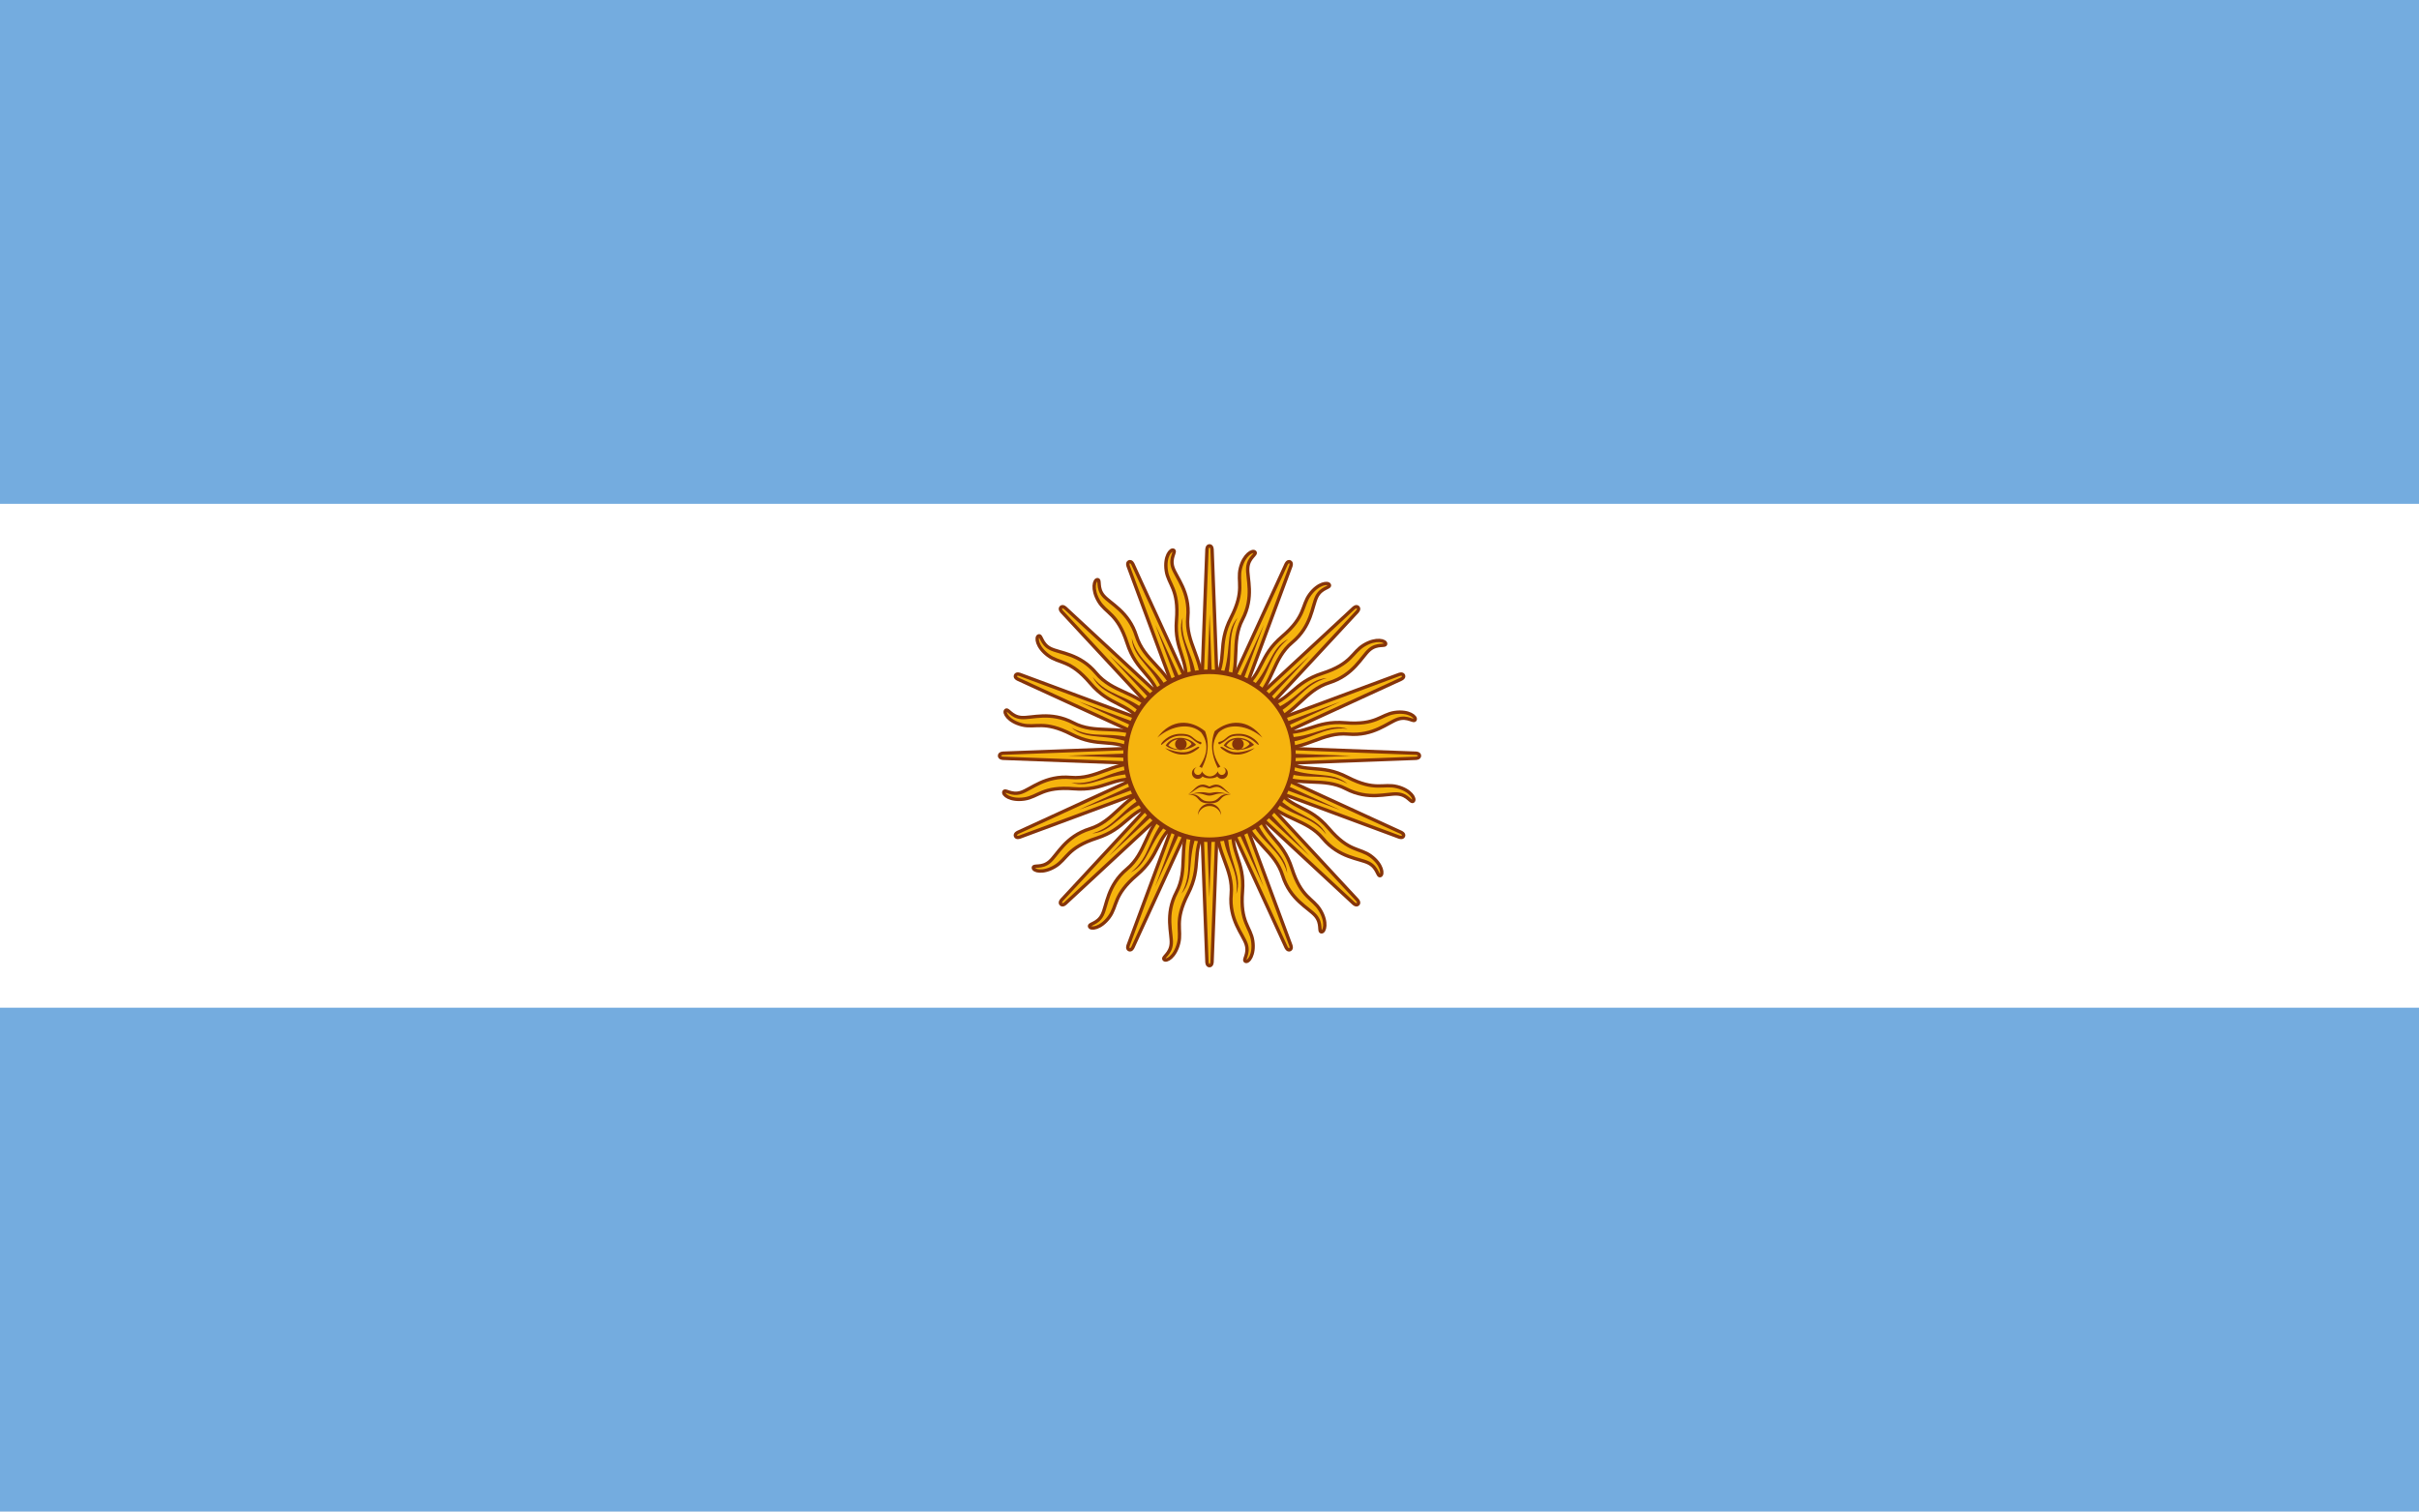
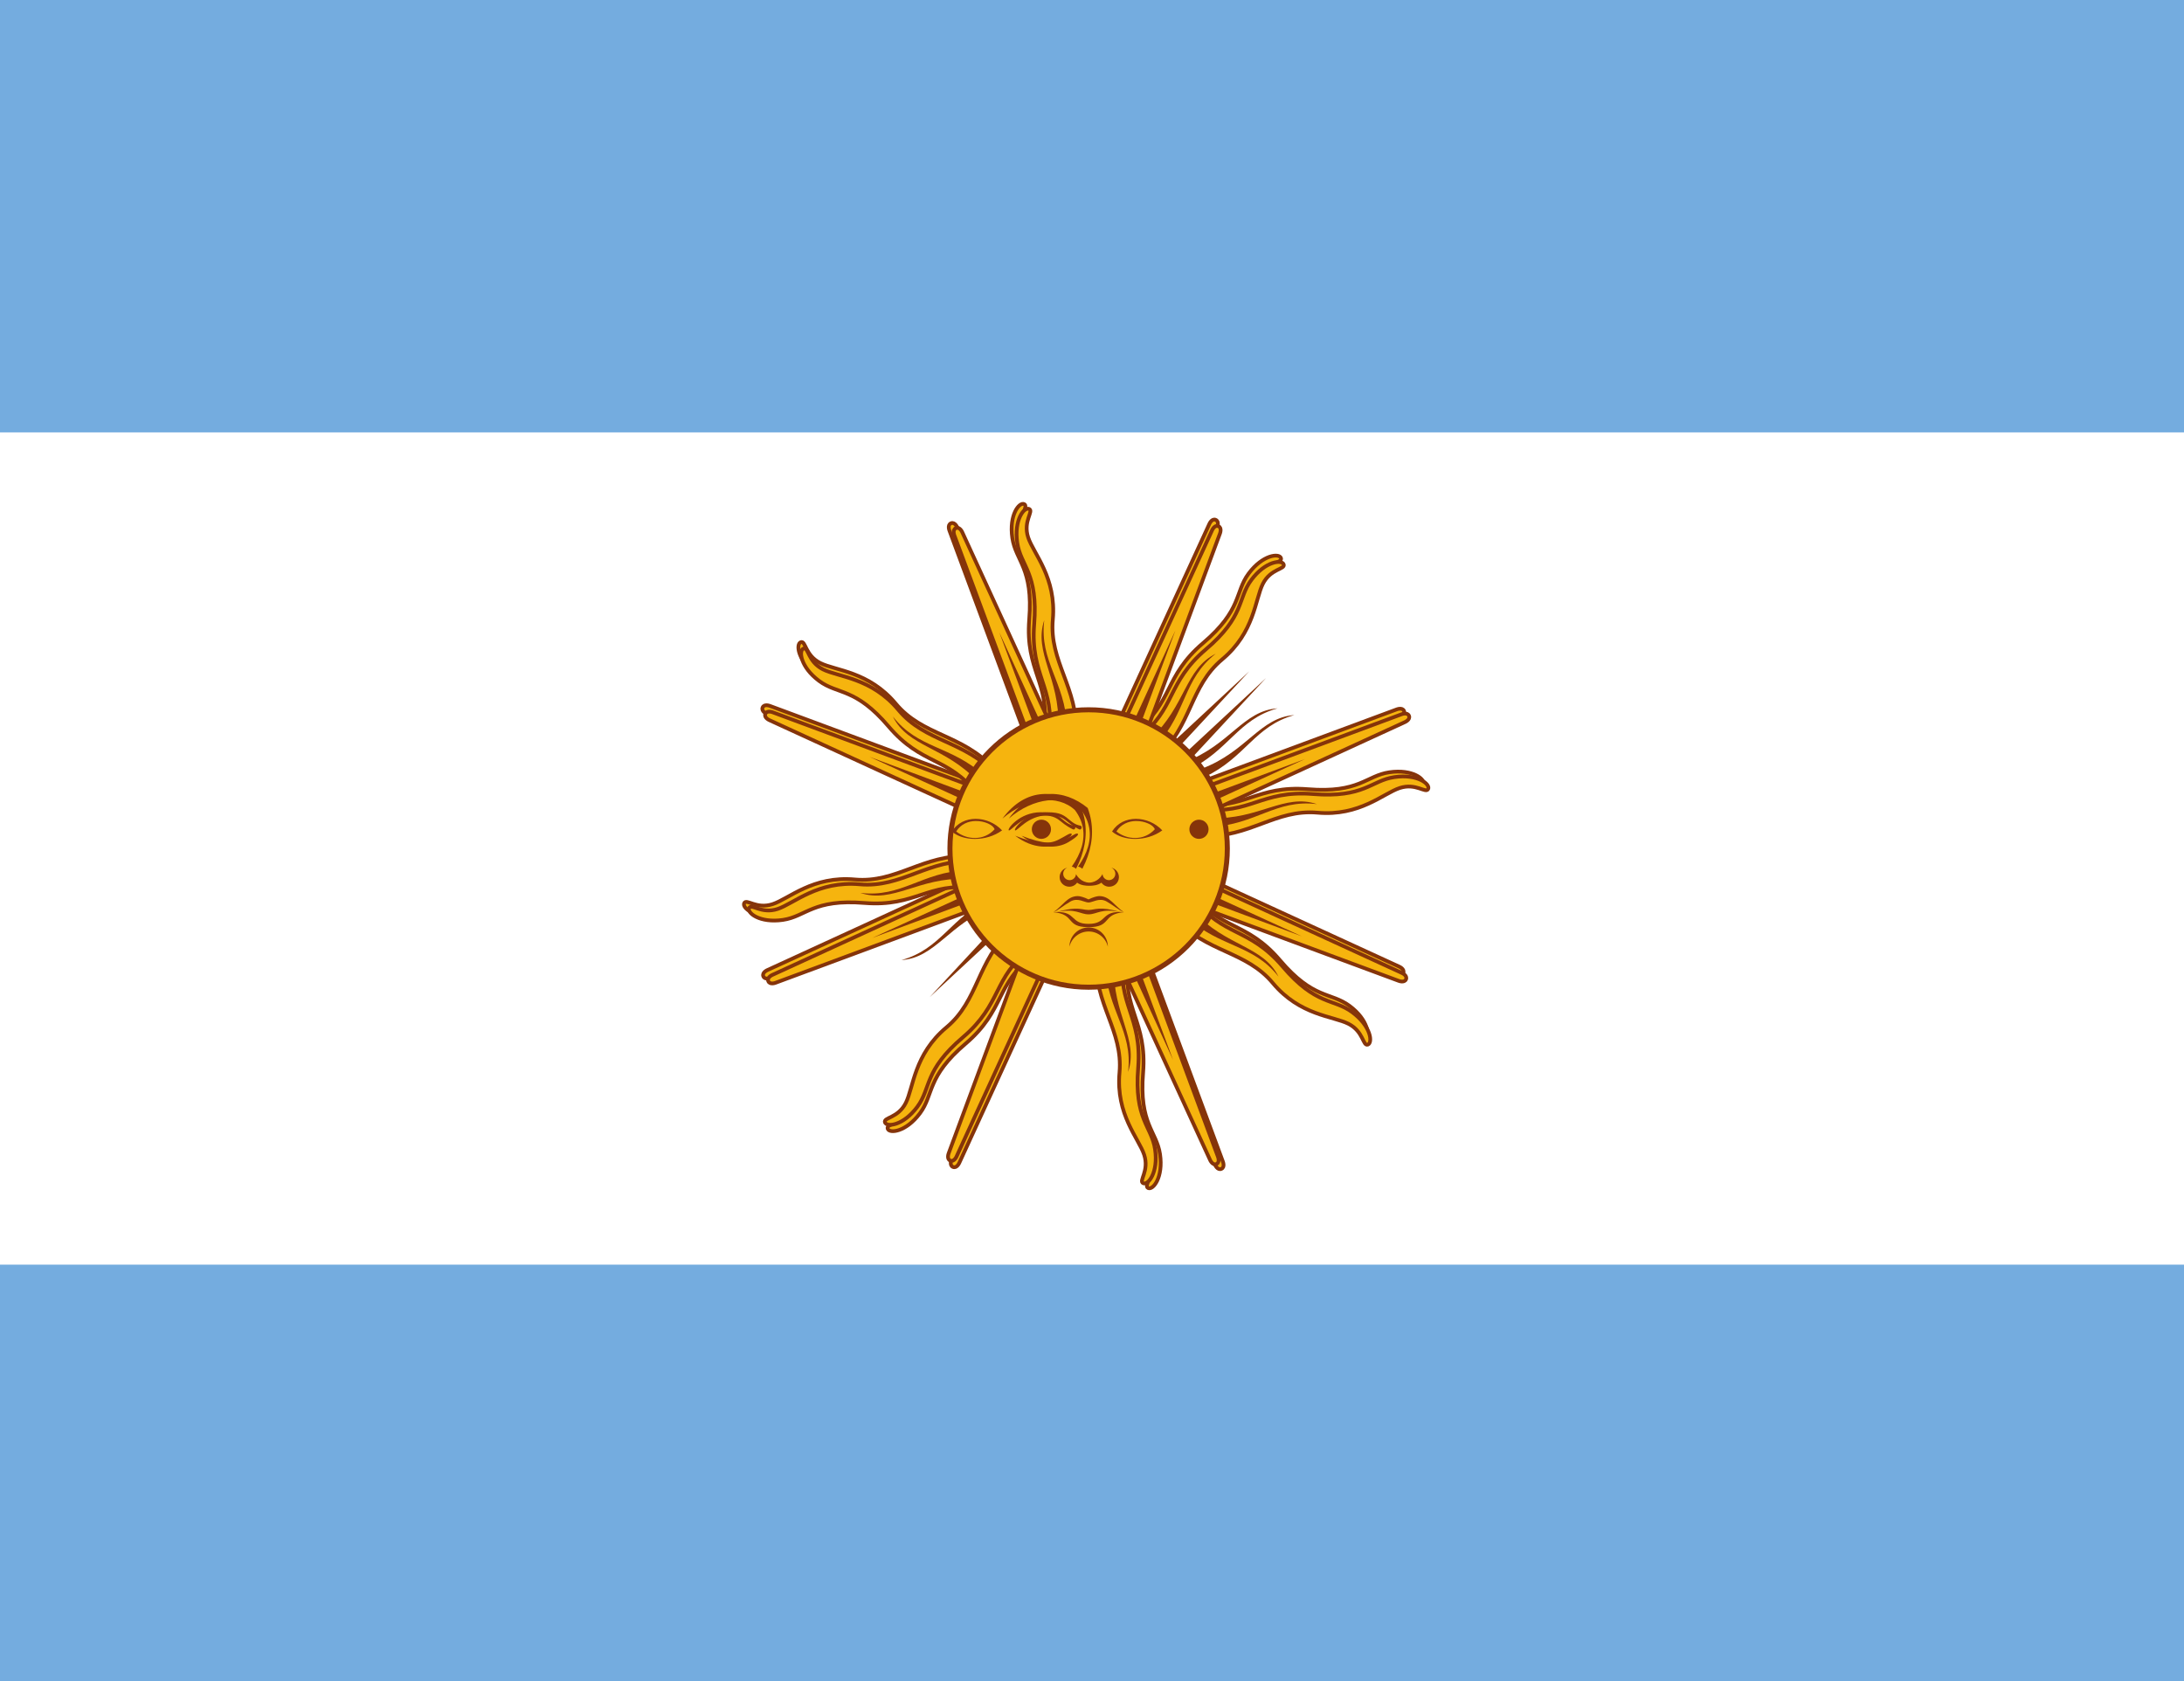
- <svg xmlns="http://www.w3.org/2000/svg" xmlns:xlink="http://www.w3.org/1999/xlink" width="800" version="1.0" height="500">
-   <rect width="800" fill="#74acdf" height="500" />
-   <rect y="166.67" width="800" fill="#fff" height="166.67" />
+ <svg xmlns="http://www.w3.org/2000/svg" version="1.1" id="Capa_1" x="0px" y="0px" width="650px" height="500px" viewBox="75 0 650 500" enable-background="new 75 0 650 500" xml:space="preserve">
+   <rect x="-195.4" y="-119" fill="#74ACDF" width="1188.801" height="743" />
+   <rect x="-195.4" y="128.671" fill="#FFFFFF" width="1188.801" height="247.671" />
  <g id="rays">
-     <path id="ray1" stroke-width="1.112" stroke="#85340a" fill="#f6b40e" d="m396.84 251.31l28.454 61.992s0.49 1.185 1.28 0.859c0.79-0.327 0.299-1.512 0.299-1.512l-23.715-63.956m-0.68 24.12c-0.346 9.428 5.453 14.613 4.694 23.032-0.757 8.42 3.867 13.18 4.94 16.454 1.073 3.274-1.16 5.232-0.198 5.698 0.963 0.466 3.07-2.121 2.383-6.776-0.687-4.655-4.22-6.037-3.39-16.32 0.83-10.283-4.206-12.678-2.98-22.058" />
-     <use xlink:href="#ray1" transform="rotate(22.5 400,250)" />
-     <use xlink:href="#ray1" transform="rotate(45 400,250)" />
-     <use xlink:href="#ray1" transform="rotate(67.5 400,250)" />
-     <path id="ray2" fill="#85340a" d="m404.31 274.41c0.453 9.054 5.587 13.063 4.579 21.314 2.213-6.525-3.123-11.583-2.82-21.22m-7.649-23.757l19.487 42.577-16.329-43.887" />
-     <use xlink:href="#ray2" transform="rotate(22.5 400,250)" />
-     <use xlink:href="#ray2" transform="rotate(45 400,250)" />
-     <use xlink:href="#ray2" transform="rotate(67.5 400,250)" />
+     <path id="ray1" fill="#F6B40E" stroke="#85340A" stroke-width="1.112" d="M394.304,254.446l42.283,92.122   c0,0,0.726,1.76,1.902,1.274c1.174-0.485,0.444-2.245,0.444-2.245l-35.24-95.039 M402.683,286.4   c-0.518,14.01,8.103,21.716,6.976,34.227c-1.125,12.512,5.745,19.585,7.338,24.449c1.599,4.865-1.724,7.777-0.292,8.469   s4.563-3.152,3.541-10.071c-1.02-6.915-6.272-8.969-5.036-24.249c1.232-15.281-6.252-18.839-4.429-32.777" />
+     <g transform="rotate(22.5 400,250)">
+       <path id="ray1_1_" fill="#F6B40E" stroke="#85340A" stroke-width="1.112" d="M393.917,252.501l3.812,101.288    c0,0-0.002,1.905,1.269,1.907c1.271,0.001,1.271-1.906,1.271-1.906l3.811-101.289 M389.429,285.229    c-5.837,12.745-0.825,23.161-6.653,34.288c-5.828,11.131-2.185,20.293-2.575,25.399c-0.39,5.105-4.568,6.522-3.513,7.711    c1.058,1.188,5.42-1.166,7.125-7.946c1.704-6.783-2.361-10.688,4.627-24.335c6.987-13.645,1.436-19.796,8.453-31.977" />
+     </g>
+     <g transform="rotate(45 400,250)">
+       <path id="ray1_2_" fill="#F6B40E" stroke="#85340A" stroke-width="1.112" d="M394.303,250.557l-35.241,95.036    c0,0-0.731,1.759,0.444,2.247c1.173,0.487,1.902-1.274,1.902-1.274l42.285-92.122 M377.632,279.074    c-10.271,9.542-9.625,21.084-19.268,29.133c-9.644,8.054-9.786,17.913-12.1,22.48c-2.313,4.568-6.716,4.278-6.195,5.778    c0.523,1.502,5.454,0.999,9.624-4.614c4.169-5.614,1.908-10.778,13.587-20.709c11.676-9.934,8.902-17.743,20.046-26.311" />
+     </g>
+     <g transform="rotate(67.5 400,250)">
+       <path id="ray1_3_" fill="#F6B40E" stroke="#85340A" stroke-width="1.112" d="M395.405,248.906l-68.927,74.315    c0,0-1.349,1.347-0.452,2.246c0.898,0.9,2.246-0.448,2.246-0.448l74.317-68.928 M369.089,268.875    c-13.141,4.885-16.962,15.796-28.951,19.541c-11.99,3.75-15.896,12.805-19.78,16.139c-3.885,3.337-7.843,1.384-7.935,2.97    c-0.093,1.588,4.657,3.007,10.657-0.583c6-3.589,5.888-9.226,20.478-13.933c14.59-4.709,15.014-12.984,28.588-16.636" />
+     </g>
+     <path id="ray2" fill="#85340A" d="M405.405,288.775c0.673,13.454,8.301,19.409,6.803,31.672c3.289-9.696-4.641-17.214-4.191-31.533    M396.652,253.61l28.958,63.271l-24.265-65.217" />
+     <g transform="rotate(22.5 400,250)">
+       <path id="ray2_1_" fill="#85340A" d="M391.035,288.463c-4.525,12.688,0.242,21.111-5.834,31.865    c6.749-7.699,2.299-17.68,8.196-30.736 M396.406,252.625l2.54,69.536l2.54-69.539" />
+     </g>
+     <g transform="rotate(45 400,250)">
+       <path id="ray2_2_" fill="#85340A" d="M377.879,282.678c-9.037,9.99-7.855,19.596-17.584,27.207    c9.183-4.529,8.889-15.453,19.334-25.26 M396.555,251.625l-24.262,65.214l28.958-63.273" />
+     </g>
+     <g transform="rotate(67.5 400,250)">
+       <path id="ray2_3_" fill="#85340A" d="M367.939,272.298c-12.173,5.771-14.756,15.098-26.658,18.408    c10.217-0.674,14.126-10.877,27.529-15.939 M397.076,250.756l-47.371,50.966l50.966-47.376" />
+     </g>
  </g>
-   <use xlink:href="#rays" transform="rotate(90 400,250)" />
-   <use xlink:href="#rays" transform="rotate(180 400,250)" />
-   <use xlink:href="#rays" transform="rotate(270 400,250)" />
-   <circle r="27.778" stroke="#85340a" cy="250" cx="400" stroke-width="1.5" fill="#f6b40e" />
-   <path id="loweyecontour" fill="#843511" d="m409.47 244.06c-1.897 0-3.713 0.822-4.781 2.531 2.137 1.923 6.856 2.132 10.062-0.219-1.388-1.495-3.385-2.312-5.281-2.312zm-0.031 0.438c1.846-0.034 3.572 0.814 3.812 1.656-2.137 2.35-5.551 2.146-7.688 0.438 0.935-1.496 2.439-2.068 3.875-2.094z" />
-   <use xlink:href="#uppalpebra" transform="matrix(-1 0 0 1 800.25 0)" />
-   <use xlink:href="#eyebrow_nose" transform="matrix(-1 0 0 1 800.25 0)" />
-   <use xlink:href="#pupil" transform="translate(18.862)" />
-   <use xlink:href="#lowpalpebra" transform="matrix(-1 0 0 1 800.25 0)" />
-   <path d="m395.75 253.84c-0.913 0.167-1.562 0.977-1.562 1.906 0 1.061 0.877 1.906 1.938 1.906 0.627 0 1.202-0.297 1.562-0.812 0.74 0.556 1.765 0.615 2.312 0.625 0.084 0.002 0.193 0 0.25 0 0.548-0.01 1.573-0.069 2.312-0.625 0.36 0.516 0.936 0.812 1.562 0.812 1.06 0 1.938-0.845 1.938-1.906 0-0.929-0.649-1.74-1.562-1.906 0.513 0.181 0.844 0.676 0.844 1.219 0 0.707-0.571 1.281-1.281 1.281-0.68 0-1.241-0.54-1.281-1.219-0.209 0.416-1.034 1.655-2.656 1.719-1.622-0.064-2.448-1.302-2.656-1.719-0.04 0.679-0.601 1.219-1.281 1.219-0.71 0-1.281-0.574-1.281-1.281 0-0.542 0.331-1.038 0.844-1.219z" fill="#85340a" />
-   <path d="m397.84 259.53c-2.138 0-2.983 1.937-4.906 3.219 1.069-0.426 1.91-1.269 3.406-2.125 1.496-0.854 2.772 0.188 3.625 0.188h0.031c0.853 0 2.129-1.042 3.625-0.188 1.497 0.856 2.369 1.699 3.438 2.125-1.923-1.282-2.8-3.219-4.938-3.219-0.427 0-1.272 0.231-2.125 0.656h-0.031c-0.853-0.426-1.698-0.656-2.125-0.656z" fill="#85340a" />
-   <path d="m397.12 262.06c-0.844 0.037-1.96 0.207-3.562 0.688 3.847-0.854 4.696 0.438 6.406 0.438h0.031c1.71 0 2.559-1.292 6.406-0.438-4.274-1.282-5.124-0.438-6.406-0.438h-0.031c-0.801 0-1.437-0.312-2.844-0.25z" fill="#85340a" />
-   <path d="m393.75 262.72c-0.248 0.003-0.519 0.005-0.812 0.031 4.488 0.428 2.331 3 7.031 3h0.031c4.701 0 2.575-2.572 7.062-3-4.701-0.427-3.215 2.344-7.062 2.344h-0.031c-3.607 0-2.496-2.421-6.219-2.375z" fill="#85340a" />
-   <path d="m403.85 269.66c0-2.123-1.723-3.846-3.846-3.846-2.123 0-3.846 1.723-3.846 3.846 0.423-1.781 2.017-3.039 3.846-3.039 1.833 0 3.424 1.259 3.846 3.039v0 0z" fill="#85340a" />
-   <path id="eyebrow_nose" fill="#85340a" d="m382.73 244.02c4.915-4.273 11.11-4.915 14.53-1.709 0.837 1.121 1.373 2.319 1.593 3.57 0.43 2.433-0.33 5.062-2.237 7.756 0.215-0.001 0.643 0.212 0.857 0.427 1.697-3.244 2.297-6.576 1.74-9.745-0.146-0.828-0.373-1.643-0.67-2.436-4.701-3.845-11.11-4.273-15.811 2.138z" />
-   <path id="uppalpebra" fill="#85340a" d="m390.42 242.74c2.777 0 3.419 0.642 4.701 1.71 1.283 1.068 1.923 0.854 2.137 1.068 0.212 0.214 0 0.854-0.427 0.64s-1.283-0.64-2.563-1.709c-1.283-1.07-2.563-1.068-3.846-1.068-3.846 0-5.983 3.205-6.409 2.991-0.427-0.214 2.137-3.632 6.409-3.632z" />
-   <use xlink:href="#loweyecontour" transform="translate(-19.181)" />
-   <circle id="pupil" cy="246.15" cx="390.54" r="1.923" fill="#85340a" />
-   <path id="lowpalpebra" fill="#85340a" d="m385.29 247.44c3.633 2.778 7.265 2.564 9.402 1.282 2.137-1.282 2.137-1.709 1.71-1.709-0.427 0-0.853 0.427-2.563 1.281-1.71 0.856-4.273 0.856-8.546-0.854z" />
+   <g>
+     <g id="rays_1_">
+       <path id="ray1_4_" fill="#F6B40E" stroke="#85340A" stroke-width="1.112" d="M397.053,247.804l-92.12,42.283    c0,0-1.761,0.726-1.276,1.902c0.485,1.174,2.246,0.442,2.246,0.442l95.037-35.239 M365.1,256.182    c-14.01-0.517-21.715,8.103-34.226,6.977c-12.512-1.125-19.586,5.745-24.451,7.338c-4.866,1.598-7.775-1.724-8.467-0.293    c-0.693,1.433,3.15,4.563,10.068,3.542c6.917-1.02,8.971-6.272,24.251-5.036c15.28,1.232,18.839-6.251,32.778-4.431" />
+       <g transform="rotate(22.5 400,250)">
+         <path id="ray1_5_" fill="#F6B40E" stroke="#85340A" stroke-width="1.112" d="M398.999,247.416l-101.29,3.812     c0,0-1.904-0.002-1.906,1.27c-0.001,1.271,1.905,1.271,1.905,1.271l101.291,3.809 M366.271,242.928     c-12.745-5.836-23.162-0.823-34.29-6.651c-11.129-5.828-20.293-2.186-25.398-2.576c-5.106-0.389-6.524-4.568-7.711-3.512     c-1.187,1.058,1.166,5.421,7.947,7.126c6.781,1.703,10.688-2.362,24.333,4.626c13.646,6.987,19.798,1.435,31.979,8.453" />
+       </g>
+       <g transform="rotate(45 400,250)">
+         <path id="ray1_6_" fill="#F6B40E" stroke="#85340A" stroke-width="1.112" d="M400.943,247.803l-95.037-35.24     c0,0-1.76-0.731-2.247,0.442c-0.487,1.175,1.274,1.902,1.274,1.902l92.122,42.285 M372.425,231.132     c-9.542-10.271-21.084-9.624-29.134-19.268c-8.052-9.644-17.913-9.786-22.479-12.101c-4.568-2.313-4.279-6.716-5.78-6.194     c-1.501,0.522-0.997,5.453,4.616,9.624c5.613,4.169,10.778,1.909,20.71,13.586c9.933,11.678,17.742,8.902,26.309,20.047" />
+       </g>
+       <g transform="rotate(67.5 400,250)">
+         <path id="ray1_7_" fill="#F6B40E" stroke="#85340A" stroke-width="1.112" d="M402.593,248.905l-74.316-68.927     c0,0-1.347-1.35-2.246-0.451c-0.899,0.898,0.45,2.245,0.45,2.245l68.927,74.318 M382.625,222.589     c-4.885-13.141-15.794-16.962-19.542-28.951c-3.749-11.99-12.804-15.896-16.138-19.779c-3.334-3.886-1.382-7.844-2.969-7.937     c-1.586-0.092-3.008,4.658,0.582,10.657c3.59,6,9.228,5.889,13.935,20.479c4.708,14.59,12.983,15.013,16.635,28.588" />
+       </g>
+       <path id="ray2_4_" fill="#85340A" d="M362.726,258.905c-13.453,0.673-19.411,8.302-31.672,6.804    c9.697,3.289,17.213-4.641,31.534-4.191 M397.89,250.152l-63.27,28.957l65.215-24.264" />
+       <g transform="rotate(22.5 400,250)">
+         <path id="ray2_5_" fill="#85340A" d="M363.037,244.535c-12.688-4.525-21.111,0.242-31.865-5.834     c7.699,6.749,17.678,2.299,30.736,8.196 M398.873,249.906l-69.535,2.541l69.537,2.539" />
+       </g>
+       <g transform="rotate(45 400,250)">
+         <path id="ray2_6_" fill="#85340A" d="M368.822,231.379c-9.99-9.038-19.597-7.856-27.208-17.585     c4.531,9.182,15.454,8.89,25.261,19.334 M399.875,250.055l-65.214-24.262l63.272,28.957" />
+       </g>
+       <g transform="rotate(90 400,250)">
+         <path id="ray2_7_" fill="#85340A" d="M379.201,221.44c-5.771-12.173-15.098-14.757-18.406-26.659     c0.671,10.217,10.875,14.127,15.938,27.529 M400.744,250.574l-50.965-47.37l47.375,50.966" />
+       </g>
+     </g>
+     <g>
+       <g id="rays_2_">
+         <path id="ray1_8_" fill="#F6B40E" stroke="#85340A" stroke-width="1.112" d="M403.696,250.553l-42.284-92.121     c0,0-0.728-1.76-1.902-1.275c-1.174,0.487-0.444,2.247-0.444,2.247l35.241,95.039 M395.317,218.599     c0.515-14.01-8.102-21.715-6.975-34.225c1.124-12.513-5.748-19.586-7.341-24.45c-1.594-4.866,1.724-7.775,0.295-8.467     c-1.432-0.694-4.563,3.15-3.542,10.068c1.02,6.916,6.271,8.969,5.037,24.25c-1.233,15.281,6.25,18.841,4.428,32.78" />
+         <g transform="rotate(22.5 400,250)">
+           <path id="ray1_9_" fill="#F6B40E" stroke="#85340A" stroke-width="1.112" d="M404.084,252.499l-3.813-101.289      c0,0,0.002-1.905-1.269-1.907c-1.27-0.001-1.27,1.905-1.27,1.905l-3.812,101.291 M408.572,219.77      c5.837-12.744,0.823-23.162,6.651-34.289c5.828-11.129,2.186-20.293,2.575-25.398c0.388-5.105,4.567-6.523,3.514-7.71      c-1.059-1.187-5.421,1.166-7.126,7.947c-1.705,6.781,2.361,10.688-4.629,24.333c-6.984,13.646-1.433,19.798-8.451,31.979" />
+         </g>
+         <g transform="rotate(45 400,250)">
+           <path id="ray1_10_" fill="#F6B40E" stroke="#85340A" stroke-width="1.112" d="M403.696,254.443l35.242-95.036      c0,0,0.729-1.759-0.443-2.247c-1.173-0.488-1.902,1.274-1.902,1.274l-42.284,92.123 M420.367,225.925      c10.271-9.542,9.624-21.084,19.269-29.134c9.644-8.053,9.785-17.912,12.099-22.479c2.313-4.569,6.717-4.278,6.195-5.779      c-0.521-1.502-5.454-0.997-9.622,4.614c-4.17,5.613-1.909,10.778-13.587,20.711s-8.904,17.741-20.049,26.309" />
+         </g>
+         <g transform="rotate(67.5 400,250)">
+           <path id="ray1_11_" fill="#F6B40E" stroke="#85340A" stroke-width="1.112" d="M402.596,256.093l68.927-74.317      c0,0,1.348-1.346,0.451-2.245c-0.898-0.899-2.244,0.449-2.244,0.449l-74.32,68.927 M428.912,236.125      c13.139-4.886,16.959-15.796,28.949-19.544c11.99-3.747,15.895-12.803,19.78-16.138c3.885-3.334,7.844-1.383,7.937-2.968      c0.092-1.587-4.658-3.01-10.659,0.581c-6,3.591-5.888,9.228-20.478,13.935c-14.587,4.709-15.014,12.984-28.587,16.634" />
+         </g>
+         <path id="ray2_8_" fill="#85340A" d="M392.595,216.226c-0.674-13.453-8.302-19.411-6.804-31.673     c-3.289,9.697,4.641,17.213,4.19,31.534 M401.349,251.39l-28.958-63.27l24.264,65.215" />
+         <g transform="rotate(22.5 400,250)">
+           <path id="ray2_9_" fill="#85340A" d="M406.965,216.536c4.525-12.687-0.243-21.111,5.833-31.865      c-6.748,7.7-2.299,17.679-8.195,30.737 M401.595,252.371l-2.542-69.533l-2.54,69.538" />
+         </g>
+         <g transform="rotate(45 400,250)">
+           <path id="ray2_10_" fill="#85340A" d="M420.12,222.322c9.038-9.989,7.856-19.597,17.585-27.206      c-9.182,4.53-8.89,15.452-19.335,25.261 M401.445,253.375l24.262-65.214l-28.956,63.273" />
+         </g>
+         <g transform="rotate(180 400,250)">
+           <path id="ray2_11_" fill="#85340A" d="M430.061,232.701c12.172-5.771,14.757-15.099,26.658-18.406      c-10.217,0.672-14.125,10.875-27.528,15.938 M400.925,254.244l47.371-50.967l-50.966,47.377" />
+         </g>
+       </g>
+       <g>
+         <g id="rays_3_">
+           <path id="ray1_12_" fill="#F6B40E" stroke="#85340A" stroke-width="1.112" d="M400.947,257.197l92.119-42.283      c0,0,1.762-0.729,1.275-1.902c-0.484-1.174-2.244-0.444-2.244-0.444l-95.041,35.24 M432.9,248.817      c14.011,0.516,21.713-8.102,34.226-6.976c12.512,1.126,19.587-5.746,24.449-7.339c4.865-1.596,7.777,1.723,8.469,0.294      c0.693-1.432-3.151-4.563-10.068-3.54c-6.918,1.019-8.972,6.27-24.252,5.036c-15.281-1.233-18.839,6.25-32.777,4.428" />
+           <g transform="rotate(22.5 400,250)">
+             <path id="ray1_13_" fill="#F6B40E" stroke="#85340A" stroke-width="1.112" d="M399.001,257.584l101.289-3.813       c0,0,1.906,0.001,1.907-1.269c0-1.271-1.906-1.271-1.906-1.271l-101.29-3.813 M431.729,262.07       c12.746,5.84,23.162,0.824,34.288,6.654c11.132,5.826,20.297,2.186,25.399,2.575c5.106,0.388,6.524,4.567,7.712,3.514       c1.187-1.059-1.167-5.422-7.947-7.126c-6.782-1.705-10.688,2.361-24.333-4.628c-13.646-6.985-19.798-1.435-31.978-8.452" />
+           </g>
+           <g transform="rotate(45 400,250)">
+             <path id="ray1_14_" fill="#F6B40E" stroke="#85340A" stroke-width="1.112" d="M397.056,257.197l95.037,35.241       c0,0,1.761,0.729,2.248-0.443c0.487-1.172-1.274-1.901-1.274-1.901l-92.123-42.285 M425.574,273.867       c9.542,10.27,21.085,9.625,29.136,19.269s17.91,9.785,22.478,12.098c4.568,2.314,4.279,6.718,5.779,6.196       c1.504-0.521,0.998-5.454-4.615-9.622c-5.613-4.17-10.778-1.909-20.709-13.589c-9.934-11.676-17.741-8.902-26.31-20.046" />
+           </g>
+           <g transform="rotate(67.5 400,250)">
+             <path id="ray1_15_" fill="#F6B40E" stroke="#85340A" stroke-width="1.112" d="M395.407,256.094l74.315,68.929       c0,0,1.349,1.348,2.247,0.45c0.899-0.897-0.449-2.246-0.449-2.246l-68.927-74.316 M415.374,282.409       c4.886,13.142,15.798,16.962,19.542,28.952c3.75,11.989,12.805,15.894,16.139,19.779c3.337,3.886,1.383,7.844,2.97,7.938       c1.588,0.091,3.007-4.658-0.581-10.658c-3.59-6.002-9.228-5.889-13.935-20.479c-4.709-14.59-12.984-15.013-16.636-28.587" />
+           </g>
+           <path id="ray2_12_" fill="#85340A" d="M435.274,246.095c13.453-0.674,19.409-8.301,31.671-6.803      c-9.695-3.29-17.213,4.641-31.532,4.188 M400.109,254.849l63.271-28.958l-65.217,24.265" />
+           <g transform="rotate(22.5 400,250)">
+             <path id="ray2_13_" fill="#85340A" d="M434.963,260.465c12.688,4.525,21.112-0.244,31.867,5.833       c-7.701-6.749-17.682-2.299-30.738-8.195 M399.127,255.094l69.534-2.542l-69.537-2.538" />
+           </g>
+           <g transform="rotate(45 400,250)">
+             <path id="ray2_14_" fill="#85340A" d="M429.179,273.62c9.989,9.037,19.595,7.855,27.206,17.583       c-4.529-9.18-15.453-8.888-25.26-19.332 M398.125,254.946l65.214,24.262l-63.273-28.957" />
+           </g>
+           <g transform="rotate(270 400,250)">
+             <path id="ray2_15_" fill="#85340A" d="M418.798,283.561c5.772,12.173,15.098,14.757,18.408,26.658       c-0.674-10.217-10.878-14.126-15.938-27.528 M397.256,254.426l50.966,47.368l-47.376-50.965" />
+           </g>
+         </g>
+         <circle fill="#F6B40E" stroke="#85340A" stroke-width="1.5" cx="399" cy="252.5" r="41.278" />
+         <path id="loweyecontour" fill="#843511" d="M413.074,243.673c-2.819,0-5.52,1.222-7.105,3.761     c3.174,2.857,10.188,3.168,14.951-0.324c-2.063-2.223-5.029-3.437-7.848-3.437H413.074z M413.027,244.323     c2.742-0.049,5.306,1.211,5.665,2.462c-3.176,3.492-8.249,3.188-11.423,0.649C408.655,245.213,410.892,244.363,413.027,244.323     L413.027,244.323z" />
+         <g transform="matrix(-1 0 0 1 800.25 0)">
+           <path id="uppalpebra" fill="#85340A" d="M413.606,241.713c-4.127,0-5.079,0.952-6.984,2.54      c-1.907,1.587-2.858,1.268-3.176,1.587c-0.315,0.318,0,1.27,0.636,0.951c0.633-0.319,1.906-0.951,3.808-2.539      c1.907-1.589,3.809-1.588,5.715-1.588c5.717,0,8.893,4.763,9.526,4.445c0.633-0.319-3.176-5.398-9.526-5.398L413.606,241.713z" />
+         </g>
+         <g transform="matrix(-1 0 0 1 800.25 0)">
+           <path id="eyebrow_nose" fill="#85340A" d="M425.034,243.613c-7.303-6.348-16.508-7.302-21.591-2.537      c-1.245,1.664-2.041,3.445-2.368,5.304c-0.64,3.615,0.489,7.521,3.323,11.525c-0.32-0.001-0.955,0.314-1.273,0.634      c-2.521-4.82-3.412-9.771-2.584-14.483c0.215-1.229,0.555-2.44,0.994-3.619c6.984-5.713,16.51-6.348,23.496,3.177H425.034z" />
+         </g>
+         <g transform="translate(18.862)">
+           <circle id="pupil" fill="#85340A" cx="412.973" cy="246.779" r="2.857" />
+         </g>
+         <g transform="matrix(-1 0 0 1 800.25 0)">
+           <path id="lowpalpebra" fill="#85340A" d="M421.229,248.696c-5.396,4.128-10.795,3.81-13.97,1.905      c-3.174-1.905-3.174-2.54-2.542-2.54c0.636,0,1.267,0.635,3.812,1.904c2.538,1.272,6.348,1.272,12.696-1.268L421.229,248.696z" />
+         </g>
+         <path fill="#85340A" d="M392.685,258.207c-1.357,0.246-2.322,1.452-2.322,2.832c0,1.577,1.304,2.833,2.879,2.833     c0.931,0,1.787-0.442,2.322-1.209c1.1,0.826,2.622,0.915,3.437,0.931c0.125,0.002,0.287,0,0.371,0     c0.814-0.016,2.338-0.104,3.437-0.931c0.534,0.767,1.392,1.209,2.321,1.209c1.577,0,2.88-1.256,2.88-2.833     c0-1.38-0.965-2.586-2.322-2.832c0.764,0.267,1.255,1.004,1.255,1.81c0,1.051-0.85,1.904-1.905,1.904     c-1.009,0-1.845-0.803-1.904-1.813c-0.31,0.619-1.536,2.461-3.946,2.555c-2.41-0.094-3.637-1.936-3.947-2.555     c-0.059,1.01-0.892,1.813-1.903,1.813c-1.056,0-1.904-0.854-1.904-1.904C391.432,259.211,391.923,258.474,392.685,258.207     L392.685,258.207z" />
+         <path fill="#85340A" d="M395.79,266.661c-3.177,0-4.433,2.879-7.291,4.783c1.589-0.633,2.838-1.885,5.063-3.157     c2.223-1.271,4.118,0.278,5.386,0.278h0.047c1.267,0,3.163-1.549,5.386-0.278c2.223,1.272,3.521,2.524,5.108,3.157     c-2.859-1.904-4.16-4.783-7.337-4.783c-0.636,0-1.891,0.344-3.158,0.975h-0.047C397.68,267.004,396.424,266.661,395.79,266.661z" />
+         <path fill="#85340A" d="M394.72,270.421c-1.255,0.055-2.912,0.308-5.293,1.021c5.717-1.271,6.979,0.651,9.519,0.651h0.046     c2.541,0,3.803-1.922,9.519-0.651c-6.351-1.905-7.613-0.65-9.519-0.65h-0.046C397.756,270.792,396.81,270.328,394.72,270.421     L394.72,270.421z" />
+         <path fill="#85340A" d="M389.712,271.402c-0.369,0.004-0.771,0.008-1.208,0.047c6.669,0.635,3.463,4.458,10.449,4.458H399     c6.984,0,3.824-3.823,10.495-4.458c-6.987-0.634-4.777,3.482-10.495,3.482h-0.046     C393.593,274.931,395.244,271.333,389.712,271.402L389.712,271.402z" />
+         <path fill="#85340A" d="M404.72,281.715c0-3.156-2.56-5.716-5.715-5.716c-3.154,0-5.715,2.56-5.715,5.716     c0.629-2.646,2.996-4.518,5.715-4.518C401.73,277.198,404.094,279.069,404.72,281.715L404.72,281.715L404.72,281.715z" />
+         <path id="eyebrow_nose_1_" fill="#85340A" d="M373.337,243.613c7.303-6.348,16.509-7.302,21.591-2.537     c1.245,1.664,2.042,3.445,2.368,5.304c0.64,3.615-0.491,7.521-3.324,11.525c0.32-0.001,0.957,0.314,1.273,0.634     c2.521-4.82,3.413-9.771,2.586-14.483c-0.216-1.229-0.556-2.44-0.996-3.619c-6.985-5.713-16.508-6.348-23.495,3.177H373.337z" />
+         <path id="uppalpebra_1_" fill="#85340A" d="M384.764,241.713c4.126,0,5.081,0.952,6.985,2.54     c1.907,1.587,2.859,1.268,3.175,1.587c0.316,0.318,0,1.27-0.633,0.951c-0.635-0.319-1.908-0.951-3.81-2.539     c-1.906-1.589-3.808-1.588-5.715-1.588c-5.716,0-8.891,4.763-9.525,4.445c-0.634-0.319,3.175-5.398,9.525-5.398L384.764,241.713z     " />
+         <g transform="translate(-19.181)">
+           <path id="loweyecontour_1_" fill="#843511" d="M384.57,243.673c-2.819,0-5.518,1.222-7.105,3.761      c3.175,2.857,10.188,3.168,14.952-0.324C390.354,244.887,387.388,243.673,384.57,243.673L384.57,243.673z M384.523,244.323      c2.743-0.049,5.308,1.211,5.666,2.462c-3.176,3.492-8.249,3.188-11.423,0.649C380.153,245.213,382.389,244.363,384.523,244.323      L384.523,244.323z" />
+         </g>
+         <circle id="pupil_1_" fill="#85340A" cx="384.942" cy="246.779" r="2.857" />
+         <path id="lowpalpebra_1_" fill="#85340A" d="M377.141,248.696c5.398,4.128,10.795,3.81,13.971,1.905     c3.175-1.905,3.175-2.54,2.541-2.54c-0.634,0-1.269,0.635-3.81,1.904c-2.541,1.272-6.349,1.272-12.699-1.268L377.141,248.696z" />
+       </g>
+     </g>
+   </g>
</svg>
